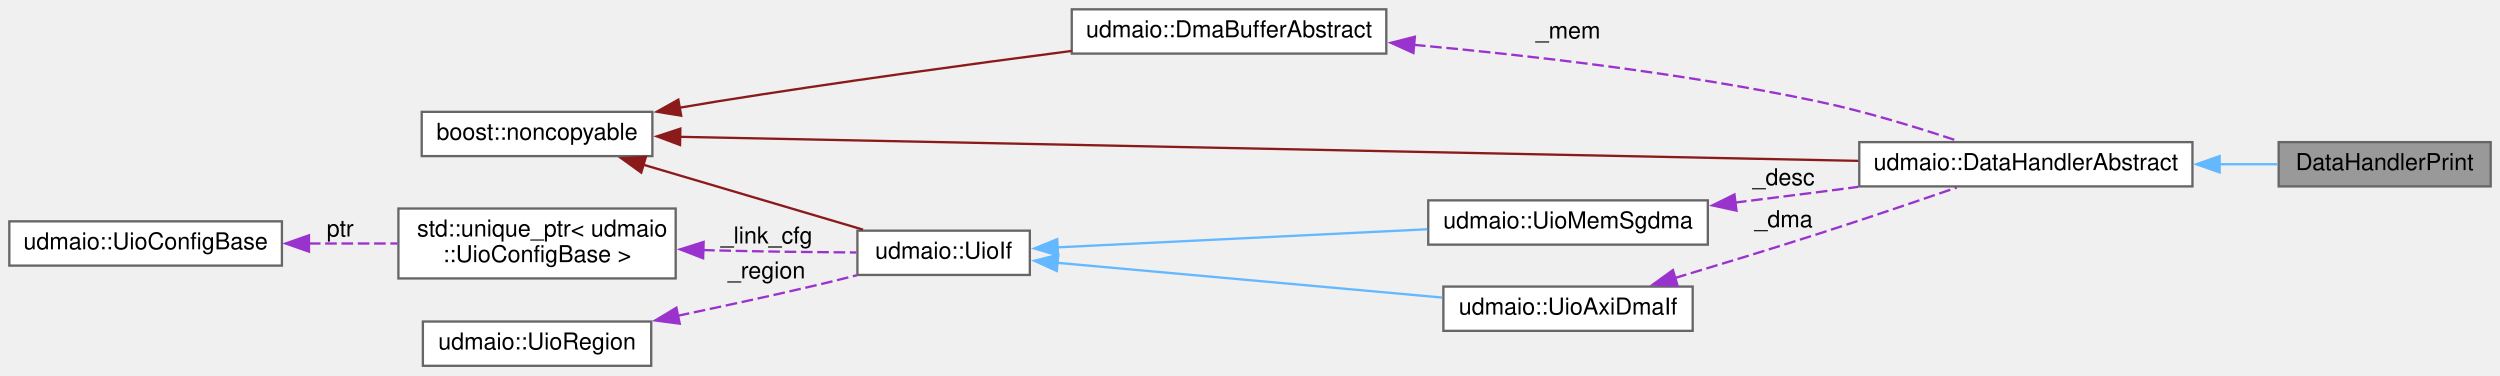
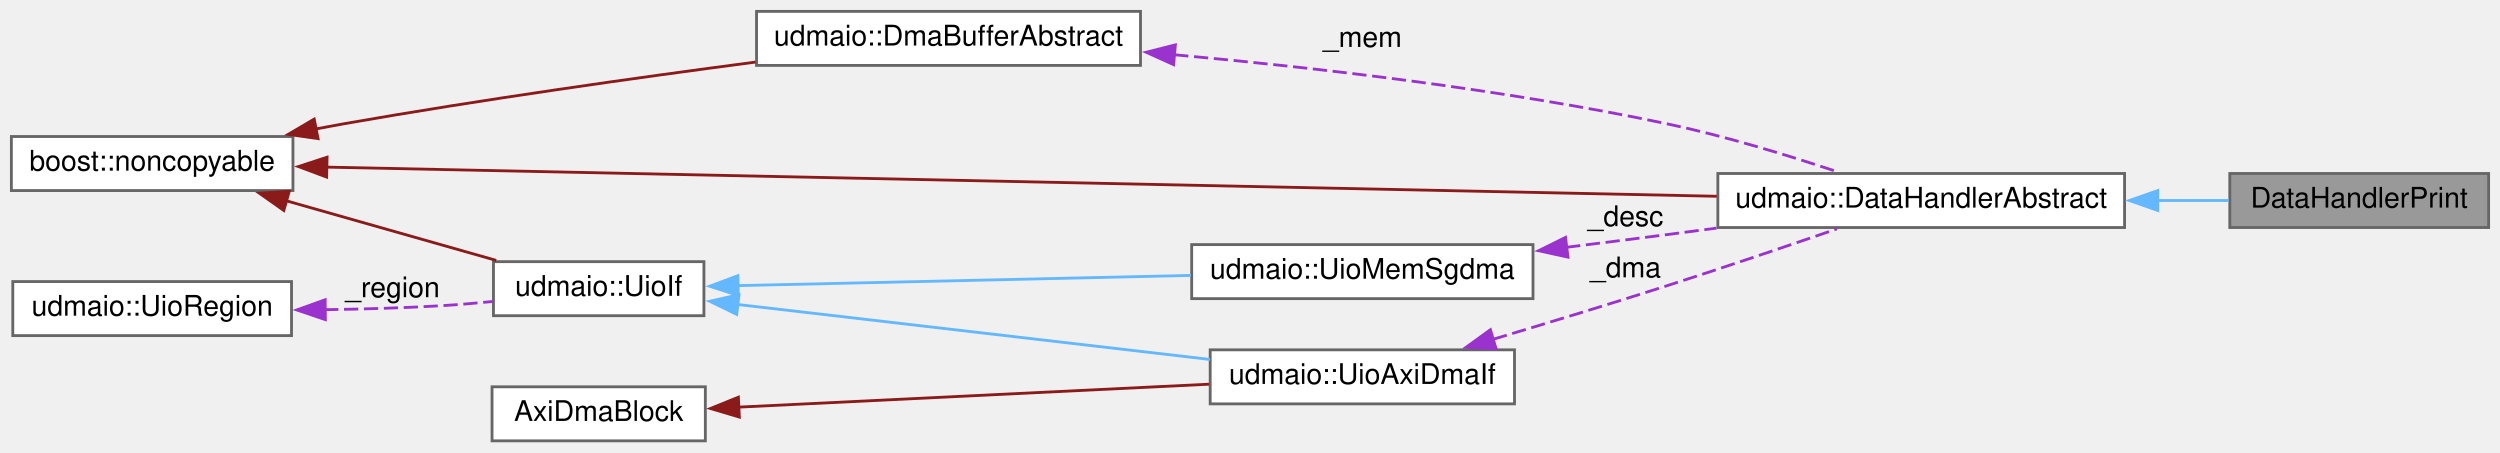
- <svg xmlns="http://www.w3.org/2000/svg" xmlns:xlink="http://www.w3.org/1999/xlink" width="1073pt" height="161pt" viewBox="0.00 0.00 1073.00 161.00">
-   <g id="graph0" class="graph" transform="scale(1 1) rotate(0) translate(4 157)">
+ <svg xmlns="http://www.w3.org/2000/svg" xmlns:xlink="http://www.w3.org/1999/xlink" width="879pt" height="159pt" viewBox="0.00 0.00 879.00 159.00">
+   <g id="graph0" class="graph" transform="scale(1 1) rotate(0) translate(4 155)">
    <g id="node1" class="node">
      <g id="a_node1">
        <a xlink:title="DataHandler implementation that checks LFSR data and prints status / stats.">
-           <polygon fill="#999999" stroke="#666666" points="1065,-96 974,-96 974,-77 1065,-77 1065,-96" />
-           <text text-anchor="middle" x="1019.5" y="-84" font-family="Helvetica,sans-Serif" font-size="10.00">DataHandlerPrint</text>
+           <polygon fill="#999999" stroke="#666666" points="871,-94 780,-94 780,-75 871,-75 871,-94" />
+           <text text-anchor="middle" x="825.5" y="-82" font-family="Helvetica,sans-Serif" font-size="10.00">DataHandlerPrint</text>
        </a>
      </g>
    </g>
    <g id="node2" class="node">
      <g id="a_node2">
        <a xlink:href="classudmaio_1_1_data_handler_abstract.html" target="_top" xlink:title="Base class to implement a DMA data reception handler.">
-           <polygon fill="white" stroke="#666666" points="937,-96 794,-96 794,-77 937,-77 937,-96" />
-           <text text-anchor="middle" x="865.5" y="-84" font-family="Helvetica,sans-Serif" font-size="10.00">udmaio::DataHandlerAbstract</text>
+           <polygon fill="white" stroke="#666666" points="743,-94 600,-94 600,-75 743,-75 743,-94" />
+           <text text-anchor="middle" x="671.5" y="-82" font-family="Helvetica,sans-Serif" font-size="10.00">udmaio::DataHandlerAbstract</text>
        </a>
      </g>
    </g>
    <g id="edge1" class="edge">
-       <path fill="none" stroke="#63b8ff" d="M948.51,-86.5C957.13,-86.5 965.65,-86.5 973.61,-86.5" />
-       <polygon fill="#63b8ff" stroke="#63b8ff" points="948.67,-83 938.67,-86.5 948.67,-90 948.67,-83" />
+       <path fill="none" stroke="#63b8ff" d="M754.51,-84.5C763.13,-84.5 771.65,-84.5 779.61,-84.5" />
+       <polygon fill="#63b8ff" stroke="#63b8ff" points="754.67,-81 744.67,-84.5 754.67,-88 754.67,-81" />
    </g>
    <g id="node3" class="node">
      <g id="a_node3">
        <a xlink:title=" ">
-           <polygon fill="white" stroke="#666666" points="276,-109 177,-109 177,-90 276,-90 276,-109" />
-           <text text-anchor="middle" x="226.5" y="-97" font-family="Helvetica,sans-Serif" font-size="10.00">boost::noncopyable</text>
+           <polygon fill="white" stroke="#666666" points="99,-107 0,-107 0,-88 99,-88 99,-107" />
+           <text text-anchor="middle" x="49.5" y="-95" font-family="Helvetica,sans-Serif" font-size="10.00">boost::noncopyable</text>
        </a>
      </g>
    </g>
    <g id="edge2" class="edge">
-       <path fill="none" stroke="#8b1a1a" d="M287.74,-98.27C405.86,-95.86 667.36,-90.52 793.59,-87.95" />
-       <polygon fill="#8b1a1a" stroke="#8b1a1a" points="287.87,-94.77 277.94,-98.47 288.01,-101.77 287.87,-94.77" />
+       <path fill="none" stroke="#8b1a1a" d="M110.78,-96.24C225.94,-93.82 476.66,-88.56 599.62,-85.99" />
+       <polygon fill="#8b1a1a" stroke="#8b1a1a" points="110.85,-92.73 100.92,-96.44 110.99,-99.73 110.85,-92.73" />
    </g>
    <g id="node5" class="node">
      <g id="a_node5">
        <a xlink:href="classudmaio_1_1_uio_if.html" target="_top" xlink:title="Base class for UIO interfaces.">
-           <polygon fill="white" stroke="#666666" points="438,-58 364,-58 364,-39 438,-39 438,-58" />
-           <text text-anchor="middle" x="401" y="-46" font-family="Helvetica,sans-Serif" font-size="10.00">udmaio::UioIf</text>
+           <polygon fill="white" stroke="#666666" points="243.5,-63 169.5,-63 169.5,-44 243.5,-44 243.5,-63" />
+           <text text-anchor="middle" x="206.5" y="-51" font-family="Helvetica,sans-Serif" font-size="10.00">udmaio::UioIf</text>
        </a>
      </g>
    </g>
    <g id="edge5" class="edge">
-       <path fill="none" stroke="#8b1a1a" d="M272,-86.34C301.46,-77.63 339.49,-66.39 366.42,-58.43" />
-       <polygon fill="#8b1a1a" stroke="#8b1a1a" points="271.22,-82.92 262.62,-89.12 273.2,-89.64 271.22,-82.92" />
+       <path fill="none" stroke="#8b1a1a" d="M96.52,-84.44C120.2,-77.71 148.6,-69.65 170.47,-63.44" />
+       <polygon fill="#8b1a1a" stroke="#8b1a1a" points="95.79,-81 87.13,-87.1 97.7,-87.74 95.79,-81" />
    </g>
-     <g id="node10" class="node">
-       <g id="a_node10">
+     <g id="node9" class="node">
+       <g id="a_node9">
        <a xlink:href="classudmaio_1_1_dma_buffer_abstract.html" target="_top" xlink:title="Base class for DMA data buffer.">
-           <polygon fill="white" stroke="#666666" points="591,-153 456,-153 456,-134 591,-134 591,-153" />
-           <text text-anchor="middle" x="523.5" y="-141" font-family="Helvetica,sans-Serif" font-size="10.00">udmaio::DmaBufferAbstract</text>
+           <polygon fill="white" stroke="#666666" points="397,-151 262,-151 262,-132 397,-132 397,-151" />
+           <text text-anchor="middle" x="329.5" y="-139" font-family="Helvetica,sans-Serif" font-size="10.00">udmaio::DmaBufferAbstract</text>
        </a>
      </g>
    </g>
-     <g id="edge12" class="edge">
-       <path fill="none" stroke="#8b1a1a" d="M287.68,-110.77C293.19,-111.73 298.7,-112.65 304,-113.5 354.85,-121.64 412.58,-129.51 455.93,-135.14" />
-       <polygon fill="#8b1a1a" stroke="#8b1a1a" points="288.36,-107.34 277.91,-109.05 287.15,-114.23 288.36,-107.34" />
+     <g id="edge11" class="edge">
+       <path fill="none" stroke="#8b1a1a" d="M106.84,-109.63C110.27,-110.29 113.68,-110.92 117,-111.5 165.21,-119.98 219.94,-127.7 261.64,-133.17" />
+       <polygon fill="#8b1a1a" stroke="#8b1a1a" points="107.83,-106.26 97.34,-107.76 106.47,-113.13 107.83,-106.26" />
    </g>
    <g id="node4" class="node">
      <g id="a_node4">
        <a xlink:href="classudmaio_1_1_uio_axi_dma_if.html" target="_top" xlink:title="Interface to AXI DMA Core.">
-           <polygon fill="white" stroke="#666666" points="722.5,-34 615.5,-34 615.5,-15 722.5,-15 722.5,-34" />
-           <text text-anchor="middle" x="669" y="-22" font-family="Helvetica,sans-Serif" font-size="10.00">udmaio::UioAxiDmaIf</text>
+           <polygon fill="white" stroke="#666666" points="528.5,-32 421.5,-32 421.5,-13 528.5,-13 528.5,-32" />
+           <text text-anchor="middle" x="475" y="-20" font-family="Helvetica,sans-Serif" font-size="10.00">udmaio::UioAxiDmaIf</text>
        </a>
      </g>
    </g>
    <g id="edge3" class="edge">
-       <path fill="none" stroke="#9a32cd" stroke-dasharray="5,2" d="M714.98,-37.71C733.87,-43.36 756.05,-50.11 776,-56.5 796.09,-62.93 818.59,-70.57 835.88,-76.53" />
-       <polygon fill="#9a32cd" stroke="#9a32cd" points="716.02,-34.37 705.43,-34.87 714.02,-41.08 716.02,-34.37" />
-       <text text-anchor="middle" x="761.5" y="-59.5" font-family="Helvetica,sans-Serif" font-size="10.00"> _dma</text>
+       <path fill="none" stroke="#9a32cd" stroke-dasharray="5,2" d="M520.98,-35.71C539.87,-41.36 562.05,-48.11 582,-54.5 602.09,-60.93 624.59,-68.57 641.88,-74.53" />
+       <polygon fill="#9a32cd" stroke="#9a32cd" points="522.02,-32.37 511.43,-32.87 520.02,-39.08 522.02,-32.37" />
+       <text text-anchor="middle" x="567.5" y="-57.5" font-family="Helvetica,sans-Serif" font-size="10.00"> _dma</text>
    </g>
    <g id="edge4" class="edge">
-       <path fill="none" stroke="#63b8ff" d="M449.71,-44.2C496.23,-40 566.83,-33.63 615.06,-29.28" />
-       <polygon fill="#63b8ff" stroke="#63b8ff" points="449.58,-40.69 439.94,-45.08 450.21,-47.66 449.58,-40.69" />
+       <path fill="none" stroke="#63b8ff" d="M255.34,-47.94C302.1,-42.5 373.13,-34.23 421.45,-28.61" />
+       <polygon fill="#63b8ff" stroke="#63b8ff" points="255.03,-44.45 245.5,-49.08 255.84,-51.4 255.03,-44.45" />
    </g>
-     <g id="node9" class="node">
-       <g id="a_node9">
+     <g id="node8" class="node">
+       <g id="a_node8">
        <a xlink:href="classudmaio_1_1_uio_mem_sgdma.html" target="_top" xlink:title="Interface to AXI DMA scatter-gather buffers &amp; descriptors Uses a UioIf to access DMA descriptor memor...">
-           <polygon fill="white" stroke="#666666" points="729,-71 609,-71 609,-52 729,-52 729,-71" />
-           <text text-anchor="middle" x="669" y="-59" font-family="Helvetica,sans-Serif" font-size="10.00">udmaio::UioMemSgdma</text>
+           <polygon fill="white" stroke="#666666" points="535,-69 415,-69 415,-50 535,-50 535,-69" />
+           <text text-anchor="middle" x="475" y="-57" font-family="Helvetica,sans-Serif" font-size="10.00">udmaio::UioMemSgdma</text>
        </a>
      </g>
    </g>
-     <g id="edge10" class="edge">
-       <path fill="none" stroke="#63b8ff" d="M449.8,-50.84C494.27,-53.01 560.71,-56.26 608.58,-58.6" />
-       <polygon fill="#63b8ff" stroke="#63b8ff" points="450.1,-47.35 439.94,-50.35 449.76,-54.34 450.1,-47.35" />
+     <g id="edge9" class="edge">
+       <path fill="none" stroke="#63b8ff" d="M255.41,-54.58C300.05,-55.58 366.75,-57.09 414.72,-58.17" />
+       <polygon fill="#63b8ff" stroke="#63b8ff" points="255.59,-51.08 245.51,-54.36 255.43,-58.08 255.59,-51.08" />
    </g>
    <g id="node6" class="node">
      <g id="a_node6">
-         <a xlink:title=" ">
-           <polygon fill="white" stroke="#666666" points="286,-67.5 167,-67.5 167,-37.5 286,-37.5 286,-67.5" />
-           <text text-anchor="start" x="175" y="-55.5" font-family="Helvetica,sans-Serif" font-size="10.00">std::unique_ptr&lt; udmaio</text>
-           <text text-anchor="middle" x="226.5" y="-44.5" font-family="Helvetica,sans-Serif" font-size="10.00">::UioConfigBase &gt;</text>
+         <a xlink:href="structudmaio_1_1_uio_region.html" target="_top" xlink:title="General-purpose struct to define a memory area.">
+           <polygon fill="white" stroke="#666666" points="98.5,-56 0.5,-56 0.5,-37 98.5,-37 98.5,-56" />
+           <text text-anchor="middle" x="49.5" y="-44" font-family="Helvetica,sans-Serif" font-size="10.00">udmaio::UioRegion</text>
        </a>
      </g>
    </g>
    <g id="edge6" class="edge">
-       <path fill="none" stroke="#9a32cd" stroke-dasharray="5,2" d="M297.76,-49.67C299.86,-49.61 301.95,-49.55 304,-49.5 323.66,-49.01 345.59,-48.76 363.53,-48.63" />
-       <polygon fill="#9a32cd" stroke="#9a32cd" points="297.78,-46.16 287.9,-49.97 298,-53.16 297.78,-46.16" />
-       <text text-anchor="middle" x="325" y="-52.5" font-family="Helvetica,sans-Serif" font-size="10.00"> _link_cfg</text>
+       <path fill="none" stroke="#9a32cd" stroke-dasharray="5,2" d="M109.96,-46.11C123.46,-46.3 137.73,-46.71 151,-47.5 156.89,-47.85 163.13,-48.39 169.19,-48.99" />
+       <polygon fill="#9a32cd" stroke="#9a32cd" points="110.39,-42.62 100.35,-46.02 110.32,-49.61 110.39,-42.62" />
+       <text text-anchor="middle" x="134" y="-50.5" font-family="Helvetica,sans-Serif" font-size="10.00"> _region</text>
    </g>
    <g id="node7" class="node">
      <g id="a_node7">
-         <a xlink:href="classudmaio_1_1_uio_config_base.html" target="_top" xlink:title="Base class for UioDeviceInfo configuration.">
-           <polygon fill="white" stroke="#666666" points="117,-62 0,-62 0,-43 117,-43 117,-62" />
-           <text text-anchor="middle" x="58.5" y="-50" font-family="Helvetica,sans-Serif" font-size="10.00">udmaio::UioConfigBase</text>
+         <a xlink:href="structaxi__dma_1_1block__template.html" target="_top" xlink:title="Template class for the axi_dma block, containing accessors for all its registers.">
+           <polygon fill="white" stroke="#666666" points="244,-19 169,-19 169,0 244,0 244,-19" />
+           <text text-anchor="middle" x="206.5" y="-7" font-family="Helvetica,sans-Serif" font-size="10.00">AxiDmaBlock</text>
        </a>
      </g>
    </g>
    <g id="edge7" class="edge">
-       <path fill="none" stroke="#9a32cd" stroke-dasharray="5,2" d="M128.55,-52.5C141.19,-52.5 154.29,-52.5 166.6,-52.5" />
-       <polygon fill="#9a32cd" stroke="#9a32cd" points="128.61,-49 118.61,-52.5 128.61,-56 128.61,-49" />
-       <text text-anchor="middle" x="142" y="-55.5" font-family="Helvetica,sans-Serif" font-size="10.00"> ptr</text>
-     </g>
-     <g id="node8" class="node">
-       <g id="a_node8">
-         <a xlink:href="structudmaio_1_1_uio_region.html" target="_top" xlink:title="General-purpose struct to define a memory area.">
-           <polygon fill="white" stroke="#666666" points="275.5,-19 177.5,-19 177.5,0 275.5,0 275.5,-19" />
-           <text text-anchor="middle" x="226.5" y="-7" font-family="Helvetica,sans-Serif" font-size="10.00">udmaio::UioRegion</text>
-         </a>
-       </g>
+       <path fill="none" stroke="#8b1a1a" d="M255.59,-11.85C302.24,-14.12 372.86,-17.57 421.08,-19.92" />
+       <polygon fill="#8b1a1a" stroke="#8b1a1a" points="255.95,-8.36 245.79,-11.37 255.61,-15.35 255.95,-8.36" />
    </g>
    <g id="edge8" class="edge">
-       <path fill="none" stroke="#9a32cd" stroke-dasharray="5,2" d="M286.93,-21.48C305.85,-25.45 326.84,-30 346,-34.5 351.75,-35.85 357.83,-37.35 363.75,-38.86" />
-       <polygon fill="#9a32cd" stroke="#9a32cd" points="287.74,-18.08 277.24,-19.47 286.31,-24.93 287.74,-18.08" />
-       <text text-anchor="middle" x="325" y="-37.5" font-family="Helvetica,sans-Serif" font-size="10.00"> _region</text>
+       <path fill="none" stroke="#9a32cd" stroke-dasharray="5,2" d="M546.64,-68.04C558.45,-69.5 570.57,-71.02 582,-72.5 587.69,-73.23 593.58,-74.01 599.5,-74.79" />
+       <polygon fill="#9a32cd" stroke="#9a32cd" points="547.3,-64.59 536.95,-66.84 546.44,-71.54 547.3,-64.59" />
+       <text text-anchor="middle" x="567.5" y="-75.5" font-family="Helvetica,sans-Serif" font-size="10.00"> _desc</text>
    </g>
-     <g id="edge9" class="edge">
-       <path fill="none" stroke="#9a32cd" stroke-dasharray="5,2" d="M740.64,-70.04C752.45,-71.5 764.57,-73.02 776,-74.5 781.69,-75.23 787.58,-76.01 793.5,-76.79" />
-       <polygon fill="#9a32cd" stroke="#9a32cd" points="741.3,-66.59 730.95,-68.84 740.44,-73.54 741.3,-66.59" />
-       <text text-anchor="middle" x="761.5" y="-77.5" font-family="Helvetica,sans-Serif" font-size="10.00"> _desc</text>
-     </g>
-     <g id="edge11" class="edge">
-       <path fill="none" stroke="#9a32cd" stroke-dasharray="5,2" d="M602.84,-137.76C652.77,-133.21 718.61,-125.58 776,-113.5 796.59,-109.17 819.28,-102.2 836.53,-96.43" />
-       <polygon fill="#9a32cd" stroke="#9a32cd" points="602.64,-134.26 592.99,-138.63 603.26,-141.23 602.64,-134.26" />
-       <text text-anchor="middle" x="669" y="-140.5" font-family="Helvetica,sans-Serif" font-size="10.00"> _mem</text>
+     <g id="edge10" class="edge">
+       <path fill="none" stroke="#9a32cd" stroke-dasharray="5,2" d="M408.84,-135.76C458.77,-131.21 524.61,-123.58 582,-111.5 602.59,-107.17 625.28,-100.2 642.53,-94.43" />
+       <polygon fill="#9a32cd" stroke="#9a32cd" points="408.64,-132.26 398.99,-136.63 409.26,-139.23 408.64,-132.26" />
+       <text text-anchor="middle" x="475" y="-138.5" font-family="Helvetica,sans-Serif" font-size="10.00"> _mem</text>
    </g>
  </g>
</svg>
